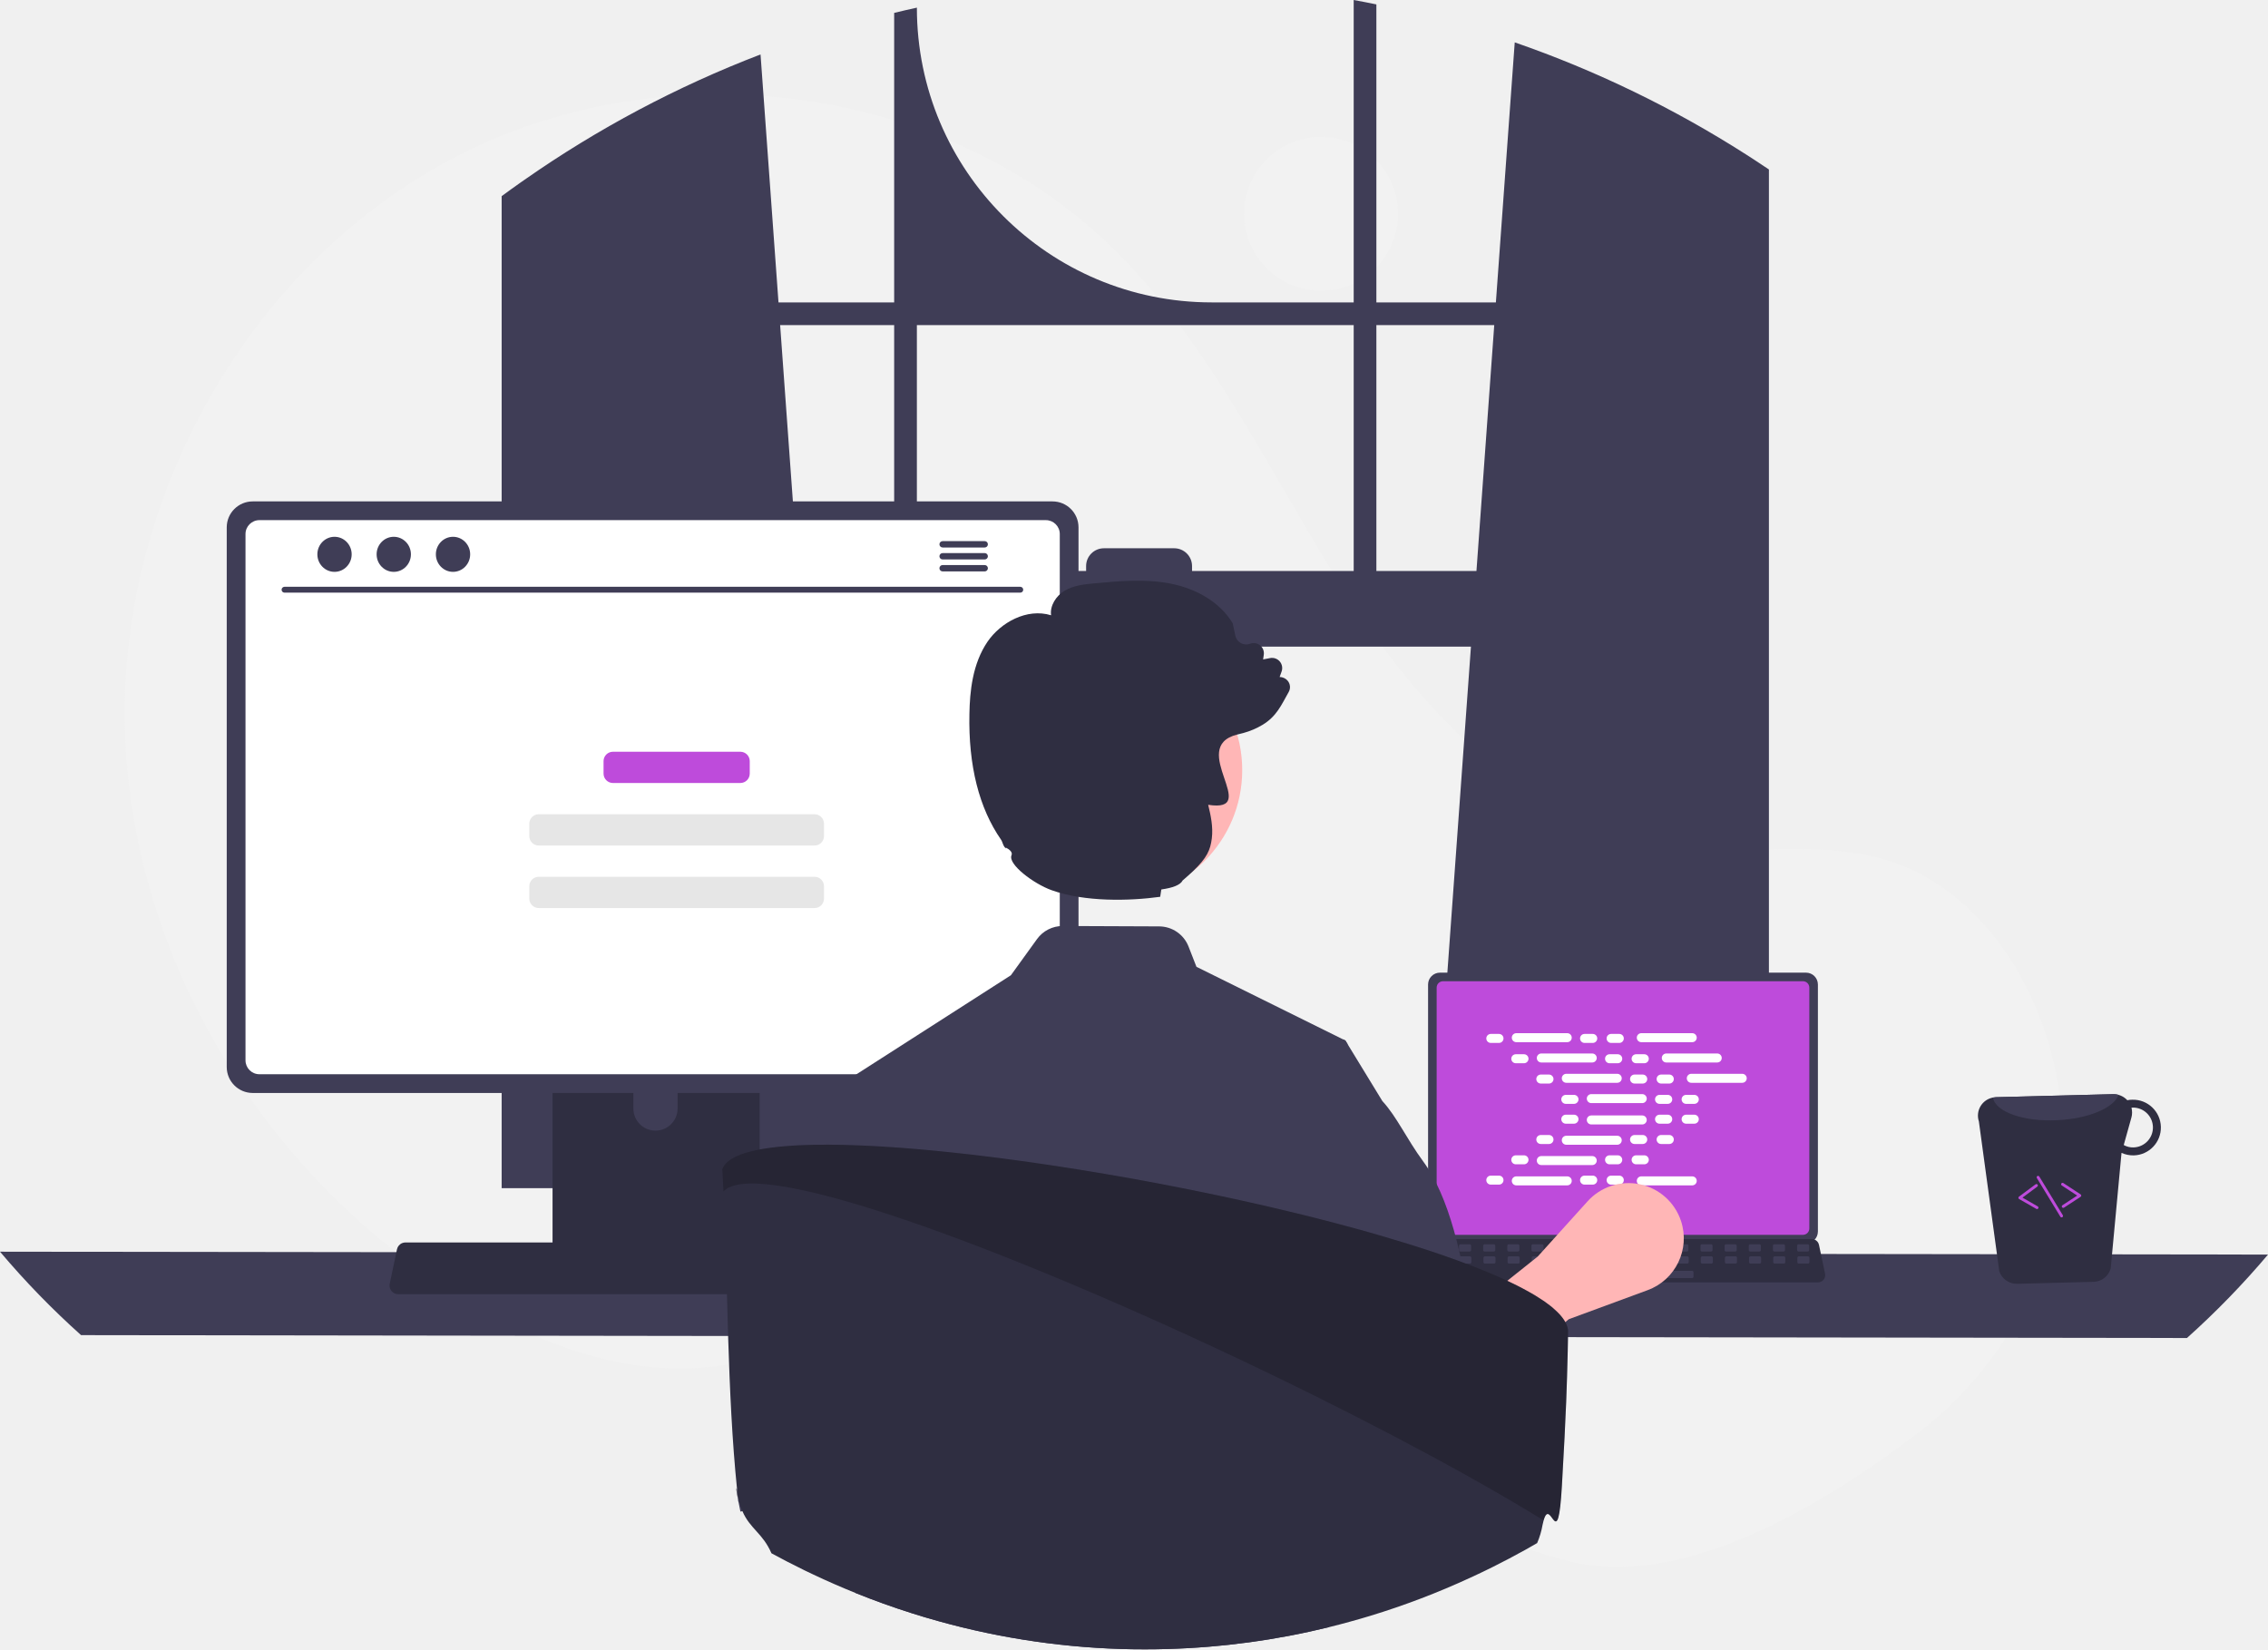
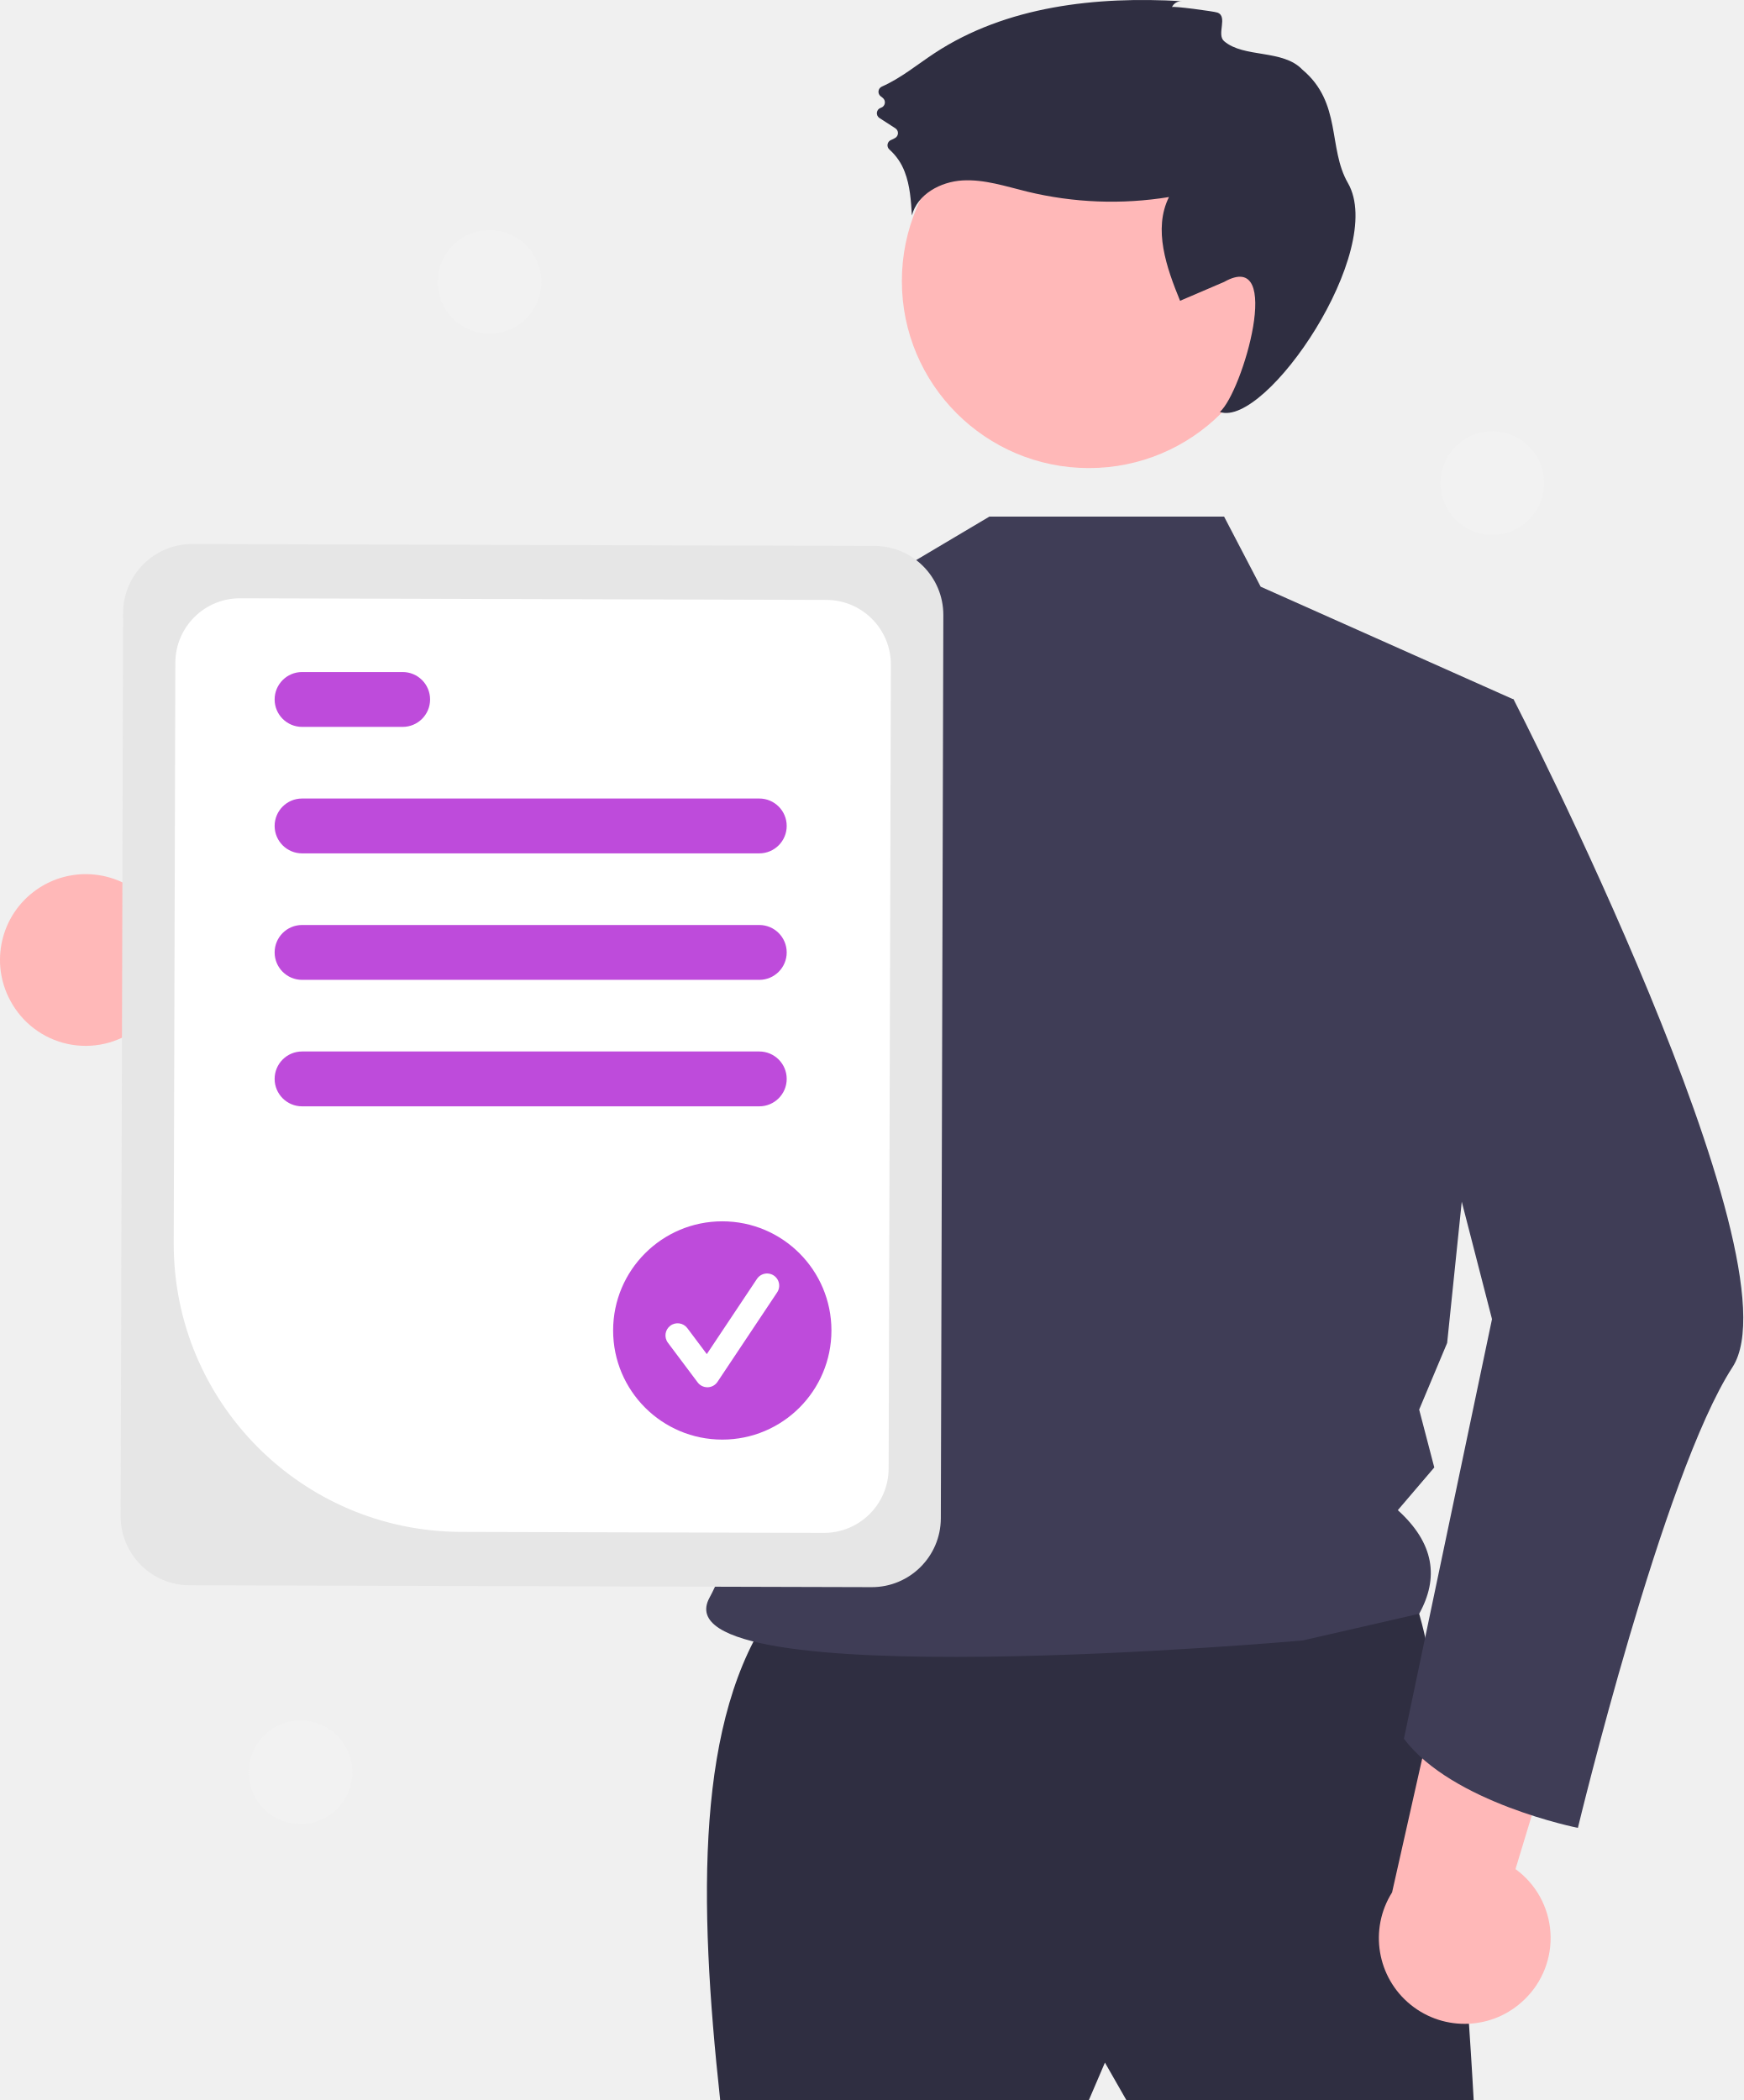
- <svg xmlns="http://www.w3.org/2000/svg" data-name="Layer 1" width="786.82" height="572.258" viewBox="0 0 786.82 572.258">
-   <circle cx="458.321" cy="74.182" r="26.701" fill="#f2f2f2" />
-   <path d="M872.038,661.023c39.688-30.229,58.644-81.025,46.776-129.482q-.442-1.806-.934-3.604c-7.867-28.763-27.332-56.101-55.7-65.291-23.82-7.717-49.82-1.783-74.669-4.851-48.781-6.024-86.601-45.494-113.211-86.819-26.611-41.325-47.062-87.583-82.422-121.724-58.285-56.275-153.362-68.391-225.627-31.76C293.987,254.121,247.955,335.391,249.918,416.386c1.963,80.995,50.046,158.432,119.875,199.517,25.652,15.093,55.321,25.785,84.848,22.044,25.62-3.246,48.899-17.013,74.399-21.1,40.091-6.426,79.927,11.701,114.603,32.824,34.676,21.123,68.17,46.16,107.574,55.952C789.478,715.131,836.881,687.801,872.038,661.023Z" transform="translate(-206.59 -163.8711)" fill="#f2f2f2" />
-   <path d="M815.016,219.191c-.87-.58-1.75-1.13-2.62-1.69a380.24,380.24,0,0,0-80.31-38.93l-6.54,90.22h-41.46v-103.39c-2.61-.54-5.24-1.05-7.87-1.53v104.92H626.946A102.27,102.27,0,0,1,524.676,166.521v-0c-2.64.57-5.26,1.18-7.88,1.83v100.44h-40.13l-6.23-86.03a380.858,380.858,0,0,0-81.94,43.53c-.44.3-.88.61-1.31.91-2.21,1.55-4.39,3.13-6.56,4.73v344.19h118.27l-2.09-28.95-11.5-158.95h231.59l-11.5,158.95-2.09,28.95h116.96v-353.45Q817.656,220.901,815.016,219.191Zm-298.22,142.78h-33.39l-6.17-85.3h39.56Zm159.42,0h-56.08v-1.69a6.18,6.18,0,0,0-6.19-6.18h-24.38a6.178,6.178,0,0,0-6.18,6.18v1.69h-58.71v-85.3h151.54Zm7.87,0v-85.3h40.89l-6.17,85.3Z" transform="translate(-206.59 -163.8711)" fill="#3f3d56" />
-   <path d="M206.59,598.162a289.003,289.003,0,0,0,28.12,28.95l730.58,1a289.003,289.003,0,0,0,28.12-28.95Z" transform="translate(-206.59 -163.8711)" fill="#3f3d56" />
-   <path d="M702.02,505.462v85.704a4.122,4.122,0,0,0,4.119,4.119H833.143a4.122,4.122,0,0,0,4.119-4.119v-85.704a4.124,4.124,0,0,0-4.119-4.115H706.139A4.124,4.124,0,0,0,702.02,505.462Z" transform="translate(-206.59 -163.8711)" fill="#3f3d56" />
-   <path d="M704.999,506.529V590.109a2.205,2.205,0,0,0,2.201,2.201H832.086a2.205,2.205,0,0,0,2.201-2.201V506.529a2.206,2.206,0,0,0-2.201-2.206H707.201A2.206,2.206,0,0,0,704.999,506.529Z" transform="translate(-206.59 -163.8711)" fill="#be4bdb" />
-   <path d="M699.364,607.881a2.47,2.47,0,0,0,1.943.93H837.299a2.502,2.502,0,0,0,2.446-3.016l-2.111-10.027a2.507,2.507,0,0,0-1.558-1.818,2.425,2.425,0,0,0-.888-.168H703.41a2.424,2.424,0,0,0-.888.168,2.507,2.507,0,0,0-1.558,1.818l-2.111,10.027A2.501,2.501,0,0,0,699.364,607.881Z" transform="translate(-206.59 -163.8711)" fill="#2f2e41" />
-   <rect x="830.034" y="595.588" width="4.188" height="2.513" rx="0.488" transform="translate(1457.666 1029.819) rotate(-180)" fill="#3f3d56" />
-   <rect x="821.657" y="595.588" width="4.188" height="2.513" rx="0.488" transform="translate(1440.912 1029.819) rotate(-180)" fill="#3f3d56" />
-   <rect x="813.28" y="595.588" width="4.188" height="2.513" rx="0.488" transform="translate(1424.158 1029.819) rotate(-180)" fill="#3f3d56" />
-   <rect x="804.903" y="595.588" width="4.188" height="2.513" rx="0.488" transform="translate(1407.404 1029.819) rotate(-180)" fill="#3f3d56" />
-   <rect x="796.526" y="595.588" width="4.188" height="2.513" rx="0.488" transform="translate(1390.65 1029.819) rotate(-180)" fill="#3f3d56" />
-   <rect x="788.149" y="595.588" width="4.188" height="2.513" rx="0.488" transform="translate(1373.896 1029.819) rotate(-180)" fill="#3f3d56" />
-   <rect x="779.772" y="595.588" width="4.188" height="2.513" rx="0.488" transform="translate(1357.142 1029.819) rotate(-180)" fill="#3f3d56" />
-   <rect x="771.395" y="595.588" width="4.188" height="2.513" rx="0.488" transform="translate(1340.388 1029.819) rotate(-180)" fill="#3f3d56" />
-   <rect x="763.018" y="595.588" width="4.188" height="2.513" rx="0.488" transform="translate(1323.634 1029.819) rotate(-180)" fill="#3f3d56" />
-   <rect x="754.641" y="595.588" width="4.188" height="2.513" rx="0.488" transform="translate(1306.88 1029.819) rotate(-180)" fill="#3f3d56" />
-   <rect x="746.264" y="595.588" width="4.188" height="2.513" rx="0.488" transform="translate(1290.126 1029.819) rotate(-180)" fill="#3f3d56" />
-   <rect x="737.887" y="595.588" width="4.188" height="2.513" rx="0.488" transform="translate(1273.372 1029.819) rotate(-180)" fill="#3f3d56" />
-   <rect x="729.51" y="595.588" width="4.188" height="2.513" rx="0.488" transform="translate(1256.618 1029.819) rotate(-180)" fill="#3f3d56" />
-   <rect x="721.133" y="595.588" width="4.188" height="2.513" rx="0.488" transform="translate(1239.865 1029.819) rotate(-180)" fill="#3f3d56" />
-   <rect x="712.756" y="595.588" width="4.188" height="2.513" rx="0.488" transform="translate(1223.111 1029.819) rotate(-180)" fill="#3f3d56" />
-   <rect x="704.379" y="595.588" width="4.188" height="2.513" rx="0.488" transform="translate(1206.357 1029.819) rotate(-180)" fill="#3f3d56" />
-   <rect x="830.133" y="599.777" width="4.188" height="2.513" rx="0.488" transform="translate(1457.864 1038.196) rotate(-180)" fill="#3f3d56" />
-   <rect x="821.756" y="599.777" width="4.188" height="2.513" rx="0.488" transform="translate(1441.11 1038.196) rotate(-180)" fill="#3f3d56" />
-   <rect x="813.379" y="599.777" width="4.188" height="2.513" rx="0.488" transform="translate(1424.356 1038.196) rotate(-180)" fill="#3f3d56" />
-   <rect x="805.002" y="599.777" width="4.188" height="2.513" rx="0.488" transform="translate(1407.602 1038.196) rotate(-180)" fill="#3f3d56" />
-   <rect x="796.625" y="599.777" width="4.188" height="2.513" rx="0.488" transform="translate(1390.848 1038.196) rotate(-180)" fill="#3f3d56" />
-   <rect x="788.248" y="599.777" width="4.188" height="2.513" rx="0.488" transform="translate(1374.094 1038.196) rotate(-180)" fill="#3f3d56" />
-   <rect x="779.871" y="599.777" width="4.188" height="2.513" rx="0.488" transform="translate(1357.34 1038.196) rotate(-180)" fill="#3f3d56" />
-   <rect x="771.494" y="599.777" width="4.188" height="2.513" rx="0.488" transform="translate(1340.586 1038.196) rotate(-180)" fill="#3f3d56" />
-   <rect x="763.117" y="599.777" width="4.188" height="2.513" rx="0.488" transform="translate(1323.832 1038.196) rotate(-180)" fill="#3f3d56" />
-   <rect x="754.74" y="599.777" width="4.188" height="2.513" rx="0.488" transform="translate(1307.078 1038.196) rotate(-180)" fill="#3f3d56" />
-   <rect x="746.363" y="599.777" width="4.188" height="2.513" rx="0.488" transform="translate(1290.324 1038.196) rotate(-180)" fill="#3f3d56" />
-   <rect x="737.986" y="599.777" width="4.188" height="2.513" rx="0.488" transform="translate(1273.57 1038.196) rotate(-180)" fill="#3f3d56" />
-   <rect x="729.609" y="599.777" width="4.188" height="2.513" rx="0.488" transform="translate(1256.816 1038.196) rotate(-180)" fill="#3f3d56" />
-   <rect x="721.232" y="599.777" width="4.188" height="2.513" rx="0.488" transform="translate(1240.062 1038.196) rotate(-180)" fill="#3f3d56" />
-   <rect x="712.855" y="599.777" width="4.188" height="2.513" rx="0.488" transform="translate(1223.309 1038.196) rotate(-180)" fill="#3f3d56" />
-   <rect x="704.478" y="599.777" width="4.188" height="2.513" rx="0.488" transform="translate(1206.555 1038.196) rotate(-180)" fill="#3f3d56" />
-   <rect x="760.604" y="604.803" width="33.508" height="2.513" rx="0.488" transform="translate(1348.126 1048.248) rotate(-180)" fill="#3f3d56" />
-   <rect x="515.631" y="358.737" width="5.966" height="3.122" rx="1.561" fill="#fff" />
-   <rect x="548.154" y="358.737" width="5.966" height="3.122" rx="1.561" fill="#fff" />
-   <rect x="557.369" y="358.737" width="5.966" height="3.122" rx="1.561" fill="#fff" />
-   <rect x="524.477" y="358.477" width="20.796" height="3.122" rx="1.561" fill="#fff" />
-   <rect x="567.841" y="358.477" width="20.796" height="3.122" rx="1.561" fill="#fff" />
-   <rect x="524.304" y="365.784" width="5.966" height="3.122" rx="1.561" fill="#fff" />
-   <rect x="556.827" y="365.784" width="5.966" height="3.122" rx="1.561" fill="#fff" />
-   <rect x="566.042" y="365.784" width="5.966" height="3.122" rx="1.561" fill="#fff" />
-   <rect x="533.15" y="365.523" width="20.796" height="3.122" rx="1.561" fill="#fff" />
-   <rect x="576.514" y="365.523" width="20.796" height="3.122" rx="1.561" fill="#fff" />
-   <rect x="532.977" y="372.83" width="5.966" height="3.122" rx="1.561" fill="#fff" />
-   <rect x="565.5" y="372.83" width="5.966" height="3.122" rx="1.561" fill="#fff" />
-   <rect x="574.715" y="372.83" width="5.966" height="3.122" rx="1.561" fill="#fff" />
-   <rect x="541.823" y="372.57" width="20.796" height="3.122" rx="1.561" fill="#fff" />
-   <rect x="585.187" y="372.57" width="20.796" height="3.122" rx="1.561" fill="#fff" />
-   <rect x="541.649" y="379.877" width="5.966" height="3.122" rx="1.561" fill="#fff" />
-   <rect x="574.172" y="379.877" width="5.966" height="3.122" rx="1.561" fill="#fff" />
-   <rect x="583.387" y="379.877" width="5.966" height="3.122" rx="1.561" fill="#fff" />
-   <rect x="550.496" y="379.617" width="20.796" height="3.122" rx="1.561" fill="#fff" />
-   <rect x="548.154" y="407.898" width="5.966" height="3.122" rx="1.561" fill="#fff" />
-   <rect x="557.369" y="407.898" width="5.966" height="3.122" rx="1.561" fill="#fff" />
-   <rect x="567.841" y="408.158" width="20.796" height="3.122" rx="1.561" fill="#fff" />
-   <rect x="515.631" y="407.898" width="5.966" height="3.122" rx="1.561" fill="#fff" />
-   <rect x="524.477" y="408.158" width="20.796" height="3.122" rx="1.561" fill="#fff" />
-   <rect x="524.304" y="400.851" width="5.966" height="3.122" rx="1.561" fill="#fff" />
-   <rect x="556.827" y="400.851" width="5.966" height="3.122" rx="1.561" fill="#fff" />
-   <rect x="566.042" y="400.851" width="5.966" height="3.122" rx="1.561" fill="#fff" />
-   <rect x="533.15" y="401.111" width="20.796" height="3.122" rx="1.561" fill="#fff" />
-   <rect x="532.977" y="393.804" width="5.966" height="3.122" rx="1.561" fill="#fff" />
-   <rect x="565.5" y="393.804" width="5.966" height="3.122" rx="1.561" fill="#fff" />
-   <rect x="574.715" y="393.804" width="5.966" height="3.122" rx="1.561" fill="#fff" />
-   <rect x="541.823" y="394.064" width="20.796" height="3.122" rx="1.561" fill="#fff" />
-   <rect x="541.649" y="386.758" width="5.966" height="3.122" rx="1.561" fill="#fff" />
-   <rect x="574.172" y="386.758" width="5.966" height="3.122" rx="1.561" fill="#fff" />
-   <rect x="583.387" y="386.758" width="5.966" height="3.122" rx="1.561" fill="#fff" />
-   <rect x="550.496" y="387.018" width="20.796" height="3.122" rx="1.561" fill="#fff" />
-   <path d="M711.507,654.353l-13.35-21.102,41.902-33.403,17.295-19.161a19.161,19.161,0,0,1,32.418,6.828h0a19.161,19.161,0,0,1-11.57,23.991l-27.349,10.075Z" transform="translate(-206.59 -163.8711)" fill="#ffb6b6" />
-   <path d="M398.28,501.352v102.56h71.85v-102.56a3.448,3.448,0,0,0-2.43-3.3,3.175,3.175,0,0,0-1.03-.16H401.75A3.463,3.463,0,0,0,398.28,501.352Zm28.04,35.24a7.67,7.67,0,0,1,15.34,0v11.9a7.67,7.67,0,0,1-15.34,0Z" transform="translate(-206.59 -163.8711)" fill="#2f2e41" />
-   <path d="M398.06,600.632v9.89a1.946,1.946,0,0,0,1.93,1.94h68.43a1.94,1.94,0,0,0,1.93-1.94v-9.89Z" transform="translate(-206.59 -163.8711)" fill="#3f3d56" />
-   <path d="M285.25,346.832V534.092a9.007,9.007,0,0,0,9,9h277.5a9.007,9.007,0,0,0,9-9V346.832a9.011,9.011,0,0,0-9-8.99H294.25A9.012,9.012,0,0,0,285.25,346.832Z" transform="translate(-206.59 -163.8711)" fill="#3f3d56" />
-   <path d="M291.76,349.162v182.62a4.818,4.818,0,0,0,4.81,4.81H569.44a4.818,4.818,0,0,0,4.81-4.81v-182.62a4.82,4.82,0,0,0-4.81-4.82H296.57A4.821,4.821,0,0,0,291.76,349.162Z" transform="translate(-206.59 -163.8711)" fill="#fff" />
-   <path d="M342.4,611.792a2.948,2.948,0,0,0,2.32,1.11h162.34a2.987,2.987,0,0,0,2.92-3.6l-2.52-11.97a2.993,2.993,0,0,0-1.86-2.17,2.895,2.895,0,0,0-1.06-.2H347.23a2.894,2.894,0,0,0-1.06.2,2.992,2.992,0,0,0-1.86,2.17l-2.52,11.97A2.985,2.985,0,0,0,342.4,611.792Z" transform="translate(-206.59 -163.8711)" fill="#2f2e41" />
-   <path d="M560.585,369.499H305.261a1.016,1.016,0,0,1,0-2.031H560.585a1.016,1.016,0,0,1,0,2.031Z" transform="translate(-206.59 -163.8711)" fill="#3f3d56" />
-   <ellipse cx="116.051" cy="192.33" rx="5.95" ry="6.083" fill="#3f3d56" />
-   <ellipse cx="136.607" cy="192.33" rx="5.95" ry="6.083" fill="#3f3d56" />
-   <ellipse cx="157.163" cy="192.33" rx="5.95" ry="6.083" fill="#3f3d56" />
-   <path d="M548.206,351.622h-14.6a1.105,1.105,0,0,0,0,2.21h14.6a1.105,1.105,0,0,0,0-2.21Z" transform="translate(-206.59 -163.8711)" fill="#3f3d56" />
-   <path d="M548.206,355.772h-14.6a1.105,1.105,0,0,0,0,2.21h14.6a1.105,1.105,0,0,0,0-2.21Z" transform="translate(-206.59 -163.8711)" fill="#3f3d56" />
-   <path d="M548.206,359.922h-14.6a1.105,1.105,0,0,0,0,2.21h14.6a1.105,1.105,0,0,0,0-2.21Z" transform="translate(-206.59 -163.8711)" fill="#3f3d56" />
-   <path d="M900.186,604.972a6.416,6.416,0,0,0,6.183,4.331l26.492-.682a6.329,6.329,0,0,0,5.981-4.657l3.749-40.087a9.794,9.794,0,0,0,4.238.871,9.661,9.661,0,1,0-.485-19.317,8.184,8.184,0,0,0-1.736.181,6.548,6.548,0,0,0-4.874-2.103l-40.751,1.052a5.853,5.853,0,0,0-1.005.125,6.365,6.365,0,0,0-4.873,8.265Zm43.173-43.817,2.668-9.553a6.506,6.506,0,0,0,.02-3.375c.129-0.0.244-.062.373-.062a6.91,6.91,0,0,1,.324,13.817A6.505,6.505,0,0,1,943.359,561.156Z" transform="translate(-206.59 -163.8711)" fill="#2f2e41" />
-   <path d="M897.978,544.686c.868,4.964,10.629,8.454,22.366,7.847,10.793-.497,19.617-4.287,21.234-8.778a6.025,6.025,0,0,0-1.844-.246l-40.751,1.052A5.853,5.853,0,0,0,897.978,544.686Z" transform="translate(-206.59 -163.8711)" fill="#3f3d56" />
-   <path d="M922.494,582.944a.497.497,0,0,0,.151-.066l5.753-3.766a.499.499,0,0,0,0-.836l-5.98-3.917a.5.5,0,1,0-.548.836l5.341,3.498-5.114,3.348a.5.5,0,0,0,.396.903Z" transform="translate(-206.59 -163.8711)" fill="#be4bdb" />
-   <path d="M913.408,583.363a.5.5,0,0,0,.126-.918l-5.303-3.04,5.126-3.807a.5.5,0,1,0-.596-.802l-5.739,4.263a.5.5,0,0,0,.049.835l5.965,3.42A.5.5,0,0,0,913.408,583.363Z" transform="translate(-206.59 -163.8711)" fill="#be4bdb" />
-   <path d="M921.922,586.244a.482.482,0,0,0,.137-.058.5.5,0,0,0,.168-.687l-8.155-13.408a.5.5,0,0,0-.854.521l8.155,13.408A.5.5,0,0,0,921.922,586.244Z" transform="translate(-206.59 -163.8711)" fill="#be4bdb" />
-   <rect x="209.385" y="260.827" width="50.719" height="10.846" rx="3.264" fill="#be4bdb" />
-   <rect x="183.626" y="282.519" width="102.236" height="10.846" rx="3.264" fill="#e6e6e6" />
-   <rect x="183.626" y="304.21" width="102.236" height="10.846" rx="3.264" fill="#e6e6e6" />
-   <path d="M497.301,540.717l.217.684.011.023,6.525,19.838,7.506,22.861,14.123,42.961.137,6.673v.023l1.049,53.684-2.909,7.278,3.274,11.932s-1.506-18.037-9.582-7.679c-4.574,5.886-9.925,11.91-14.317,17.556q9.6,3.884,19.507,7.027c1.426.456,2.863.89,4.301,1.323q.462.137.924.274a266.863,266.863,0,0,0,67.351,10.826c1.186.034,2.35.057,3.479.08.399.011.787.023,1.175.023,1.278.011,2.544.023,3.822.023q3.867,0,7.7-.114a266.853,266.853,0,0,0,56.091-7.586c-.125-7.586-.468-16.45-.958-25.918-.228-4.643-5.35-9.674-5.658-14.533-.217-3.65,4.381-7.084,4.141-10.792-1.551-22.827-3.491-14.064-4.928-30.229q-.222-2.379-.411-4.552c-.924-10.381-1.563-16.872-1.563-16.872l6.137-38.683,9.639-60.734-.742-1.221-.833-.411-50.844-25.165-2.761-7.073a10.979,10.979,0,0,0-10.141-6.947l-33.493-.137a10.931,10.931,0,0,0-8.909,4.529l-9.069,12.56Z" transform="translate(-206.59 -163.8711)" fill="#3f3d56" />
-   <path d="M533.407,617.525,525.82,633.758l-5.179,11.088-8.909,46.646-4.46,4.734L503.45,679.467l-39.998,8.881c-1.312-7.29-.351.247-1.161-7.75.228-.228.468-.456.707-.685.639-.593,1.175-1.152,1.164-1.688-.456-27.584.913-74.526,12.343-102.966a60.053,60.053,0,0,1,7.027-13.107c.228-.308.445-.616.662-.924,5.27-7.381,8.601-14.647,13.324-19.815v-.011a.53.53,0,0,0,.08-.08.157.157,0,0,0,.046-.034l32.443-17.203,1.392,39.105.992,28.109Z" transform="translate(-206.59 -163.8711)" fill="#3f3d56" />
-   <path d="M650.391,622.135l9.476,20.275,3.307,7.061,8.907,46.642,4.446,4.723,3.83-16.755,1.8-.369,32.459-6.722,9.461,30.046a17.984,17.984,0,0,0-3.261-22.506c-.646-.585-1.184-1.154-1.169-1.692.538-32.443-1.446-91.684-19.367-116.066-5.692-7.738-9.107-15.445-14.076-20.829-.015-.015-.015-.031-.031-.031L674.081,526.114l-.738-1.215-.831-.415Z" transform="translate(-206.59 -163.8711)" fill="#3f3d56" />
-   <circle id="a657ec4b-47ce-4d2a-9c58-81a811696ca9" data-name="Ellipse 5" cx="386.397" cy="267.201" r="44.558" fill="#ffb6b6" />
-   <path d="M653.212,399.948a3.759,3.759,0,0,0-2.69-1.19l.67-1.86a3.528,3.528,0,0,0-3.96-4.7l-2.44.47.23-1.63a3.534,3.534,0,0,0-4.73-3.82,3.766,3.766,0,0,1-3.24-.23,3.846,3.846,0,0,1-1.92-2.61l-.85-4.1-.09-.22c-4.14-6.9-12.1-11.92-21.84-13.76-8.67-1.65-17.56-.81-26.13-.02-3.4.32-7.24.68-10.44,2.64-2.72,1.68-5.02,5.04-4.55,8.43-8.45-2.59-17.51,2.58-22,9.1-5.32,7.76-6.19,17.48-6.33,25.08-.38,17.98,3.33,32.69,11,43.73.56.8.7,2.47,1.81,3.03l-.23-.37c1.24.62,2.5,1.62,2.03,2.69-1.35,3.08,7.62,9.89,13.94,12.14,11.53,4.11,26.86,3.76,37.64,2.28l.38-2.55c3.89-.53,6.63-1.54,7.4-3.12,1.36-1.16,2.52-2.2,3.53-3.16l.01-.01c.02-.02.06-.05.08-.07,4.87-4.67,6-7.33,6.51-11.38.49-3.97-.38-8-1.27-11.63,18.74,2.9-7.38-19.96,10.08-24.38a5.434,5.434,0,0,1,.61-.15c.51-.12,1.02-.24,1.51-.38a26.448,26.448,0,0,0,6.72-2.87c4.88-2.97,6.49-6.91,9.01-11.35A3.427,3.427,0,0,0,653.212,399.948Z" transform="translate(-206.59 -163.8711)" fill="#2f2e41" />
-   <path d="M750.582,625.308c-.01,1.75-.03,4.2-.11,7.23q-.015.63-.03,1.29c-.13,5.57-.26,10.24-.47,15.43-.01.36-.02.71-.04,1.07-.28,7.24-.72,15.67-1.48,29.02-1.41,24.66-3.87,3.39-6.34,12.04-.12.43-.25.94-.37,1.54a27.916,27.916,0,0,1-1.88,6.33c-1.31.78-2.66,1.53-3.99,2.28-3.79,2.11-7.64,4.14-11.52,6.07-2.18,1.08-4.37,2.14-6.57,3.16-.35.16-.69.32-1.03.47a270.887,270.887,0,0,1-34.75,13.26c-2.32.7-4.63,1.38-6.97,2.01-2.44.68-4.88,1.32-7.35,1.92a266.893,266.893,0,0,1-56.09,7.59c-2.55.08-5.12.11-7.7.11-1.28,0-2.54-.01-3.82-.02-.39,0-.78-.01-1.17-.02-1.13-.03-2.3-.05-3.48-.08a266.663,266.663,0,0,1-67.35-10.83l-.93-.27c-1.44-.44-2.87-.87-4.3-1.33q-9.9-3.135-19.51-7.02-7.335-2.955-14.5-6.34a.339.339,0,0,1-.12-.06c-1-.46-2.01-.94-3.01-1.43-.13-.07-.27-.14-.41-.21q-5.595-2.73-11.07-5.72c-3.07-7.05-7.39-8.4-10.07-14.6a25.874,25.874,0,0,1-1.68-5.74c0-.02-.01-.04-.01-.07.28,3.72-1.19-6.6-.01-.04-.01-.12-.02-.25-.03-.4-.03-.36-.07-.8-.13-1.35-3.43-33.49-3.21-71.79-4.7-103.35q-.15-3.06-.31-5.86c-.03-.62-.07-1.23-.11-1.83.07-.18.15-.37.24-.55a1.002,1.002,0,0,1,.07-.15,1.623,1.623,0,0,1,.1-.18c.02-.03.05-.07.07-.1a.917.917,0,0,1,.05-.1c.09-.14.19-.29.3-.43.05-.06.09-.11.14-.16a.808.808,0,0,1,.12-.14.637.637,0,0,1,.11-.13c.04-.04.08-.09.13-.14a.302.302,0,0,1,.08-.08,2.033,2.033,0,0,1,.26-.25,9.624,9.624,0,0,1,1.14-.9c.14-.09.29-.18.43-.28a19.135,19.135,0,0,1,3.17-1.52c.38-.14.76-.27,1.17-.41.15-.04.29-.09.44-.14.22-.07.44-.14.67-.19,1.14-.34,2.37-.63,3.7-.9.16-.03.33-.06.5-.1.24-.05.49-.09.74-.13.34-.06.69-.12,1.04-.18,2.97-.47,6.34-.82,10.06-1.05q.525-.03,1.05-.06c.41-.02.82-.04,1.24-.06.35-.02.71-.03,1.07-.04.35-.02.71-.03,1.08-.04,1.01-.03,2.05-.06,3.11-.08,3.02-.06,6.2-.04,9.54.03,1.55.04,3.13.08,4.75.15.11,0,.21.01.31.01,1.41.05,2.83.11,4.29.19,1.02.05,2.05.1,3.08.16.97.06,1.95.12,2.94.19.77.04,1.54.1,2.32.15.66.05,1.32.1,1.98.14l.9.06c.49.04.98.07,1.48.12,1.1.09,2.2.18,3.32.27,1.11.1,2.24.2,3.37.3s2.27.21,3.41.32c.12.01.23.02.34.03,1.04.11,2.08.21,3.13.32.24.02.49.04.73.07,1.001.101,2.022.218,3.032.326.31.033.618.066.929.1.791.086,1.572.161,2.368.254,1.05.12,2.12.23,3.16.37.81.09,1.62.18,2.43.28,1.27.15,2.56.31,3.85.48.49.06.98.12,1.47.19,3.68.46,7.4.97,11.18,1.5,5.73.81,11.55,1.69,17.41,2.64q8.805,1.425,17.71,3.01c1.5.27,3,.54,4.51.82q1.02.195,2.04.39c1.16.21,2.32.43,3.48.65,1.16.22,2.32.44,3.48.67,1.38.27,2.77.54,4.15.81,9.09,1.8,18.13,3.72,26.95,5.73,1.45.33,2.9.67,4.34,1q4.32,1.005,8.56,2.04c.78.18,1.55.37,2.32.56,1.92.48,3.84.96,5.73,1.45l.33.09c1.39.34,2.75.69,4.11,1.05q4.815,1.26,9.47,2.55,3.09.855,6.11,1.73c3.01.87,5.96,1.75,8.83,2.64.71.22,1.42.44,2.12.65,2.1.65,4.17,1.31,6.18,1.97,1.6.52,3.16,1.05,4.7,1.58q2.31.795,4.53,1.59c.95.34,1.89.7,2.83,1.04,1.35.5,2.68,1,3.98,1.5.4.15.79.31,1.18.46.25.11.49.2.73.3.47.19.95.37,1.41.56.47.18.93.37,1.39.57.45.18.91.37,1.35.56.45.18.89.37,1.33.57.37.15.73.31,1.08.47.71.31,1.42.62,2.11.94.34.16.68.31,1.02.47l.78.36c.11.06.22.11.33.16.25.12.51.25.76.37.58.27,1.15.56,1.71.83.75.38,1.48.76,2.18,1.13.71.38,1.4.76,2.06,1.13.11.06.21.12.32.18.15.08.3.17.45.25.51.29,1,.59,1.49.88.96.59,1.87,1.17,2.72,1.75.19.13.37.26.56.38.63.45,1.23.89,1.79,1.34,0,.01,0,.01.01.01.19.14.37.29.55.43.15.14.31.26.46.4.52.45,1,.88,1.44,1.32a5.667,5.667,0,0,1,.42.43,1.208,1.208,0,0,1,.16.16c.2.2.38.4.55.6a.553.553,0,0,1,.07.09c.24.28.46.56.67.84.1.14.21.28.3.42.12.17.24.35.34.52.09.14.17.29.25.43a7.257,7.257,0,0,1,.54,1.13,5.241,5.241,0,0,1,.27.82A5.844,5.844,0,0,1,750.582,625.308Z" transform="translate(-206.59 -163.8711)" fill="#2f2e41" />
-   <path d="M750.582,625.308c-.01,1.75-.03,4.2-.11,7.23-.01.42-.03.85-.04,1.29-.1,4.25-.25,9.5-.46,15.43-.01.36-.02.71-.04,1.07-.28,7.24-.72,15.67-1.48,29.02-1.41,24.66-3.87,3.39-6.34,12.04-6.86-4.22-14.38-8.64-22.42-13.18q-2.175-1.23-4.39-2.47c-16.08-8.97-34.04-18.37-52.79-27.68-.74-.37-1.49-.74-2.23-1.1-42.95-21.23-89.83-41.88-127.81-55.66-7.33-2.66-14.33-5.06-20.91-7.17-13.86-4.43-25.84-7.53-35.06-8.87-9.6-1.4-16.23-.9-18.91,1.99q-.15-3.06-.31-5.86-.06-.93-.12-1.83c.062-.165.142-.322.22-.48.011-.023.019-.047.03-.07a1.002,1.002,0,0,1,.07-.15,1.623,1.623,0,0,1,.1-.18,1.06,1.06,0,0,1,.12-.2c.09-.14.19-.29.3-.43a3.483,3.483,0,0,1,.26-.3.637.637,0,0,1,.11-.13c.04-.04.08-.09.13-.14a.302.302,0,0,1,.08-.08,2.033,2.033,0,0,1,.26-.25,9.624,9.624,0,0,1,1.14-.9c.14-.09.29-.18.43-.28a19.135,19.135,0,0,1,3.17-1.52c.38-.14.76-.27,1.17-.41.15-.04.29-.09.44-.14.22-.07.44-.14.67-.19,1.14-.34,2.37-.63,3.7-.9.4-.08.82-.16,1.24-.23.34-.06.69-.12,1.04-.18,2.97-.47,6.34-.82,10.06-1.05q.525-.03,1.05-.06c.41-.02.82-.04,1.24-.06.35-.02.71-.03,1.07-.04.35-.02.71-.03,1.08-.04,1.01-.03,2.05-.06,3.11-.08,3.02-.05,6.2-.03,9.54.04,1.55.03,3.13.08,4.75.15.1,0,.21.01.31.01,1.41.04,2.84.11,4.29.18,1.02.05,2.05.1,3.08.16.97.06,1.95.12,2.94.19.77.04,1.54.1,2.32.15.66.05,1.32.1,1.98.14.79.06,1.58.12,2.38.18,1.1.09,2.2.18,3.32.27,1.11.1,2.24.2,3.37.3s2.27.21,3.41.32c.12.01.23.02.34.03,1.04.11,2.08.21,3.13.32q8.73.885,17.97,2.07,5.52.705,11.18,1.51c5.73.81,11.55,1.69,17.41,2.63q8.805,1.425,17.71,3.01c1.5.27,3,.54,4.51.82q2.76.51,5.52,1.04c1.16.22,2.32.44,3.48.67,1.38.27,2.77.54,4.15.81,9.09,1.8,18.13,3.72,26.95,5.73,1.45.33,2.9.67,4.34,1q4.32,1.005,8.56,2.04c.78.19,1.55.38,2.32.57q2.895.72,5.73,1.44v.01c.11.02.22.05.33.08,1.38.35,2.75.7,4.11,1.06q4.815,1.26,9.47,2.54c2.06.58,4.1,1.15,6.11,1.73,3.01.88,5.96,1.76,8.83,2.64.71.22,1.42.44,2.12.65q3.15.99,6.18,1.97c1.6.52,3.16,1.05,4.7,1.58q2.31.795,4.53,1.59c.96.34,1.9.69,2.83,1.03,1.36.5,2.68,1,3.98,1.51.4.15.79.31,1.18.46.73.28,1.44.57,2.14.86.47.18.93.37,1.39.57.45.18.91.37,1.35.56.45.18.89.37,1.33.57.37.15.73.31,1.08.47.71.31,1.42.62,2.11.94.34.16.68.31,1.02.47l.78.36c.11.06.22.11.33.16.85.4,1.67.8,2.47,1.2.75.38,1.48.76,2.18,1.13.83.44,1.62.87,2.38,1.31.15.08.3.17.45.25.51.29,1,.59,1.49.88.96.59,1.87,1.17,2.72,1.75.84.58,1.62,1.15,2.35,1.72,0,.01,0,.01.01.01.35.28.69.56,1.01.83.52.45,1,.88,1.44,1.32a5.667,5.667,0,0,1,.42.43,1.208,1.208,0,0,1,.16.16c.21.23.42.46.62.69.24.28.46.56.67.84.1.14.21.28.3.42.12.17.24.35.34.52.09.14.17.29.25.43a7.257,7.257,0,0,1,.54,1.13,6.053,6.053,0,0,1,.27.82A5.844,5.844,0,0,1,750.582,625.308Z" transform="translate(-206.59 -163.8711)" opacity="0.2" />
+ <svg xmlns="http://www.w3.org/2000/svg" data-name="Layer 1" width="571.94" height="689.038" viewBox="0 0 571.94 689.038">
+   <path d="M310.019,435.422a27.981,27.981,0,0,0,42.374,6.734L438.65,491.628,435.436,440.056l-81.418-39.072a28.133,28.133,0,0,0-43.998,34.439Z" transform="translate(-305.9303 -105.8648)" fill="#ffb8b8" />
+   <path d="M559.741,633.604c-25.586,35.812-24.671,95.726-17.533,161.299l120.974,0,5.26-12.273,7.013,12.273H789.417s-8.766-166.559-24.546-171.819S559.741,633.604,559.741,633.604Z" transform="translate(-305.9303 -105.8648)" fill="#2f2e41" />
+   <circle cx="357.252" cy="92.218" r="61.364" fill="#ffb8b8" />
+   <path d="M707.534,275.368l12,23,83,37L780.717,546.504,771.534,568.368l4.961,18.987L764.534,601.368c12.007,10.864,13.532,22.236,7,34l-38.221,8.756s-212.521,18.898-194.611-14.026c19.57-35.974,24.553-142.215-18.649-198.988-36.677-48.199-8.519-110.742-8.519-110.742l87-26,32-19Z" transform="translate(-305.9303 -105.8648)" fill="#3f3d56" />
+   <path d="M690.426,108.195a3.385,3.385,0,0,1,3.257-1.933c-28.093-1.68-57.685,1.594-81.188,17.075-5.694,3.751-11.062,8.224-17.258,10.945a1.859,1.859,0,0,0-.38,3.163l.681.534a1.866,1.866,0,0,1-.607,3.253l0,0a1.866,1.866,0,0,0-.469,3.352l5.215,3.371a1.858,1.858,0,0,1,.017,3.126,9.271,9.271,0,0,1-1.387.703,1.862,1.862,0,0,0-.59,3.128,18.537,18.537,0,0,1,5.046,7.377c1.738,4.52,2.051,9.442,2.344,14.276,1.797-6.974,9.408-11.08,16.598-11.497s14.202,1.955,21.199,3.66a117.272,117.272,0,0,0,46.548,1.791c-5.256,10.549-.822,23.131,3.64,34.04l14.443-6.191c19.836-11.197,6.019,36.168-1.397,42.67,15.141,5.249,54.772-53.014,42.023-75.114-6.632-11.496-1.924-26.324-14.963-37.227-6.39-6.727-19.149-3.737-25.664-9.328-2.564-2.201,1.344-8.088-2.18-9.371C704.184,109.571,690.619,107.765,690.426,108.195Z" transform="translate(-305.9303 -105.8648)" fill="#2f2e41" />
+   <path d="M586.484,300.308c-11.26,49.99-40.14,166.71-69.44,191.12a17.092,17.092,0,0,1-6.52,3.85c-102.99,25.09-135.99-38.91-135.99-38.91s27.6-13.45,28.3-39.74l55.66,17.27,48.52-109.19,7.14-6.66.04-.04Z" transform="translate(-305.9303 -105.8648)" fill="#3f3d56" />
+   <path d="M806.075,761.941a27.982,27.982,0,0,0-2.938-42.806L832.009,623.982l-49.539,14.696L762.648,726.784a28.133,28.133,0,0,0,43.427,35.156Z" transform="translate(-305.9303 -105.8648)" fill="#ffb8b8" />
+   <path d="M779.65,330.045l22.884,5.323s94.584,184.028,71.792,219.093-50.715,151.156-50.715,151.156-41.298-8.21-57.077-29.249l28.896-137.686-29.805-115.715Z" transform="translate(-305.9303 -105.8648)" fill="#3f3d56" />
+   <path d="M345.51,603.32l.822-296.389a22.652,22.652,0,0,1,22.689-22.564l223.839.621a22.652,22.652,0,0,1,22.564,22.689l-.822,296.389a22.652,22.652,0,0,1-22.689,22.564l-223.839-.621A22.652,22.652,0,0,1,345.51,603.32Z" transform="translate(-305.9303 -105.8648)" fill="#e6e6e6" />
+   <path d="M362.928,513.846l.528-190.546a21.214,21.214,0,0,1,21.249-21.132l192.371.533a21.215,21.215,0,0,1,21.133,21.249l-.731,263.746A21.215,21.215,0,0,1,576.228,608.829L457.058,608.499A94.498,94.498,0,0,1,362.928,513.846Z" transform="translate(-305.9303 -105.8648)" fill="#fff" />
+   <path d="M555.034,385.868h-150a9,9,0,0,1,0-18h150a9,9,0,0,1,0,18Z" transform="translate(-305.9303 -105.8648)" fill="#be4bdb" />
+   <path d="M438.034,344.368h-33a9,9,0,0,1,0-18h33a9,9,0,0,1,0,18Z" transform="translate(-305.9303 -105.8648)" fill="#be4bdb" />
+   <path d="M555.034,427.368h-150a9,9,0,0,1,0-18h150a9,9,0,0,1,0,18Z" transform="translate(-305.9303 -105.8648)" fill="#be4bdb" />
+   <path d="M555.034,468.868h-150a9,9,0,0,1,0-18h150a9,9,0,0,1,0,18Z" transform="translate(-305.9303 -105.8648)" fill="#be4bdb" />
+   <circle cx="236.967" cy="436.543" r="35.811" fill="#be4bdb" />
+   <path d="M538.012,561.045a3.982,3.982,0,0,1-3.186-1.594l-9.77-13.027a3.983,3.983,0,1,1,6.374-4.78l6.392,8.522,16.416-24.624a3.984,3.984,0,1,1,6.629,4.419L541.326,559.271a3.985,3.985,0,0,1-3.204,1.773C538.085,561.045,538.048,561.045,538.012,561.045Z" transform="translate(-305.9303 -105.8648)" fill="#fff" />
+   <circle cx="160.604" cy="92.503" r="17" fill="#f2f2f2" />
+   <circle cx="98.604" cy="581.503" r="17" fill="#f2f2f2" />
+   <circle cx="489.604" cy="158.503" r="17" fill="#f2f2f2" />
</svg>
